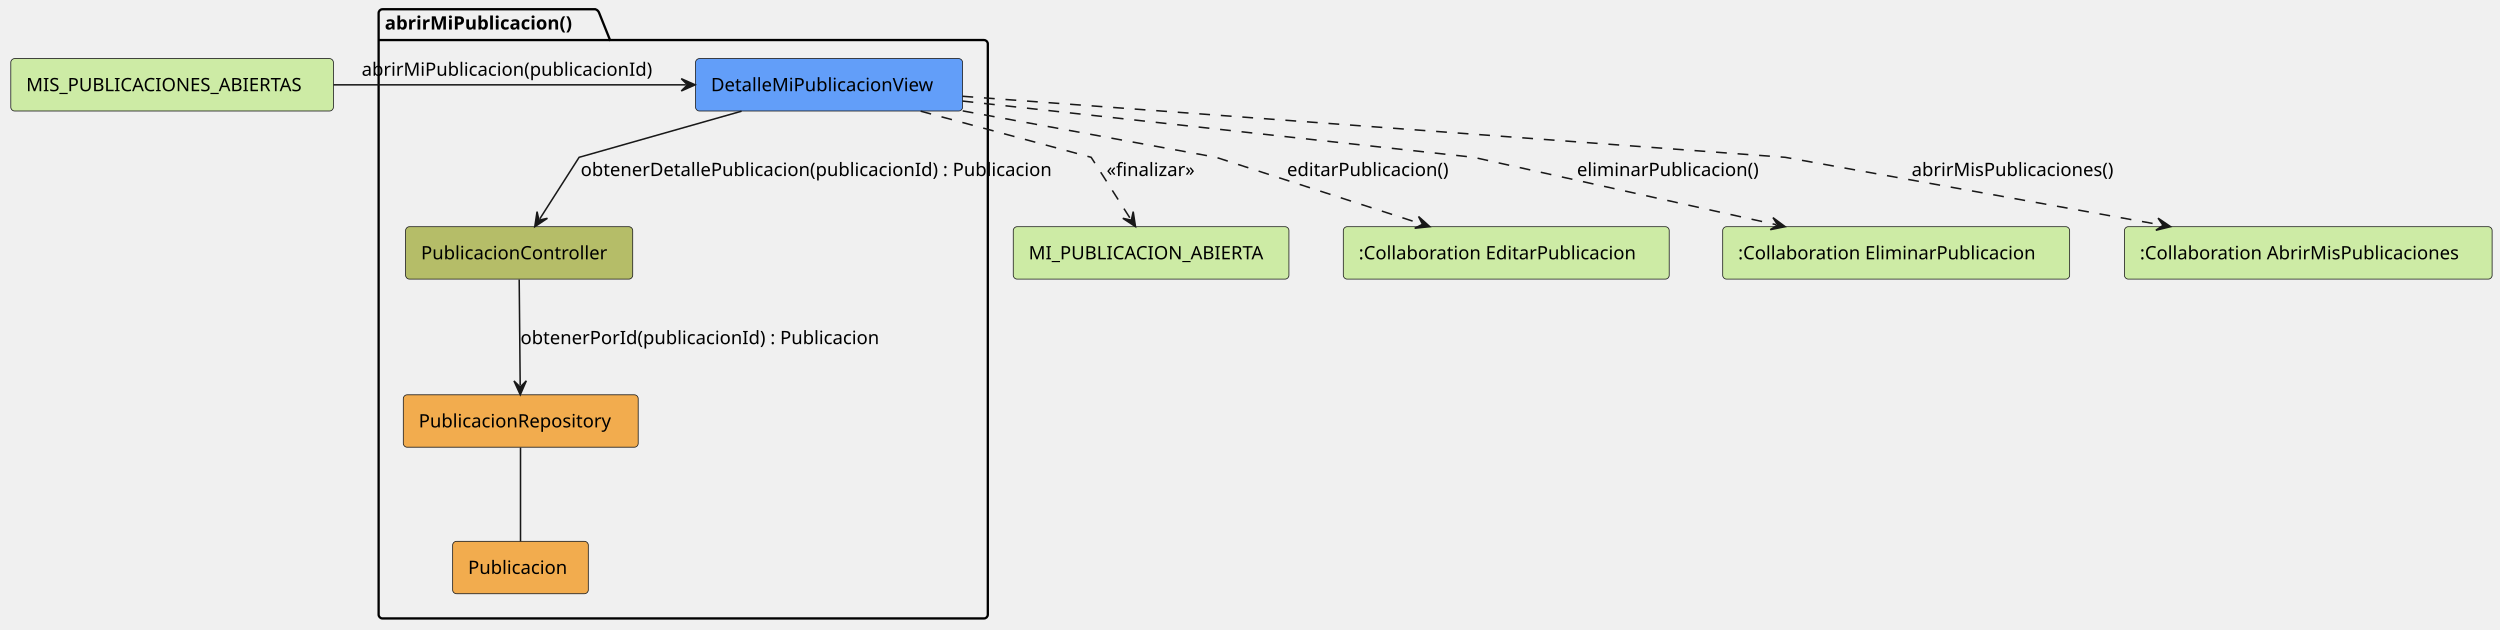
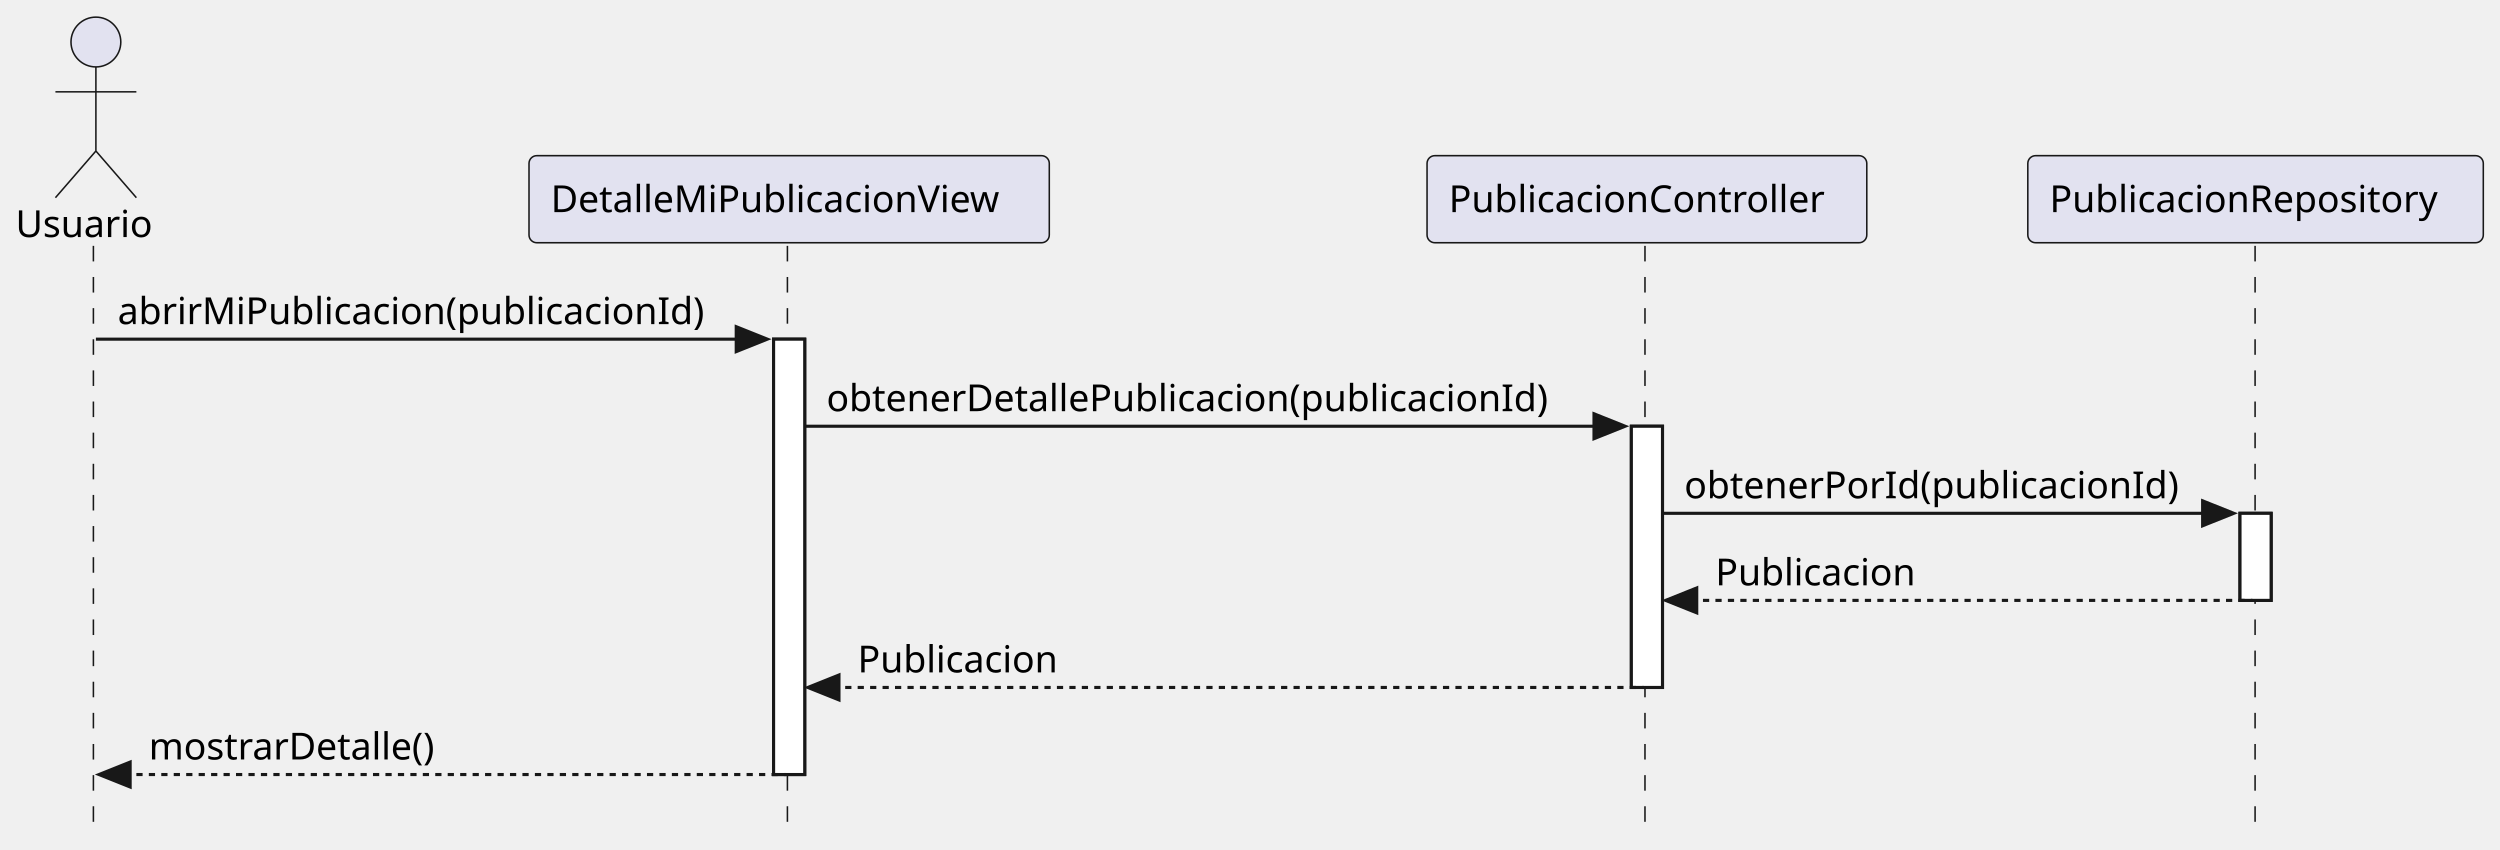
- <svg xmlns="http://www.w3.org/2000/svg" contentStyleType="text/css" data-diagram-type="DESCRIPTION" height="408px" preserveAspectRatio="none" style="width:1621px;height:408px;background:#FFFFFF;" version="1.1" viewBox="0 0 1621 408" width="1621px" zoomAndPan="magnify">
+ <svg xmlns="http://www.w3.org/2000/svg" contentStyleType="text/css" data-diagram-type="SEQUENCE" height="273px" preserveAspectRatio="none" style="width:803px;height:273px;background:#FFFFFF;" version="1.1" viewBox="0 0 803 273" width="803px" zoomAndPan="magnify">
  <defs />
  <g>
-     <g class="cluster" data-qualified-name="abrirMiPublicacion" data-source-line="10" id="ent0004">
-       <path d="M248,6 L386.039,6 A3.75,3.75 0 0 1 388.539,8.5 L395.539,25.969 L638,25.969 A2.5,2.5 0 0 1 640.5,28.469 L640.5,398.5 A2.5,2.5 0 0 1 638,401 L248,401 A2.5,2.5 0 0 1 245.5,398.5 L245.5,8.5 A2.5,2.5 0 0 1 248,6" fill="none" style="stroke:#000000;stroke-width:1.5;" />
-       <line style="stroke:#000000;stroke-width:1.5;" x1="245.5" x2="395.539" y1="25.969" y2="25.969" />
-       <text fill="#000000" font-family="sans-serif" font-size="12" font-weight="bold" lengthAdjust="spacing" textLength="137.039" x="249.5" y="19.139">abrirMiPublicacion()</text>
+     <g>
+       <rect fill="#FFFFFF" height="139.844" style="stroke:#181818;stroke-width:1;" width="10" x="248.476" y="108.938" />
    </g>
-     <g class="entity" data-qualified-name="abrirMiPublicacion.DetalleMiPublicacionView" data-source-line="11" id="ent0005">
-       <rect fill="#629EF9" height="33.969" rx="2.5" ry="2.5" style="stroke:#181818;stroke-width:0.5;" width="173.117" x="451" y="38" />
-       <text fill="#000000" font-family="sans-serif" font-size="12" lengthAdjust="spacing" textLength="153.117" x="461" y="59.139">DetalleMiPublicacionView</text>
+     <g>
+       <rect fill="#FFFFFF" height="83.906" style="stroke:#181818;stroke-width:1;" width="10" x="523.991" y="136.906" />
    </g>
-     <g class="entity" data-qualified-name="abrirMiPublicacion.PublicacionController" data-source-line="12" id="ent0006">
-       <rect fill="#B5BD68" height="33.969" rx="2.5" ry="2.5" style="stroke:#181818;stroke-width:0.5;" width="147.248" x="263" y="147" />
-       <text fill="#000000" font-family="sans-serif" font-size="12" lengthAdjust="spacing" textLength="127.248" x="273" y="168.139">PublicacionController</text>
+     <g>
+       <rect fill="#FFFFFF" height="27.969" style="stroke:#181818;stroke-width:1;" width="10" x="719.485" y="164.875" />
    </g>
-     <g class="entity" data-qualified-name="abrirMiPublicacion.PublicacionRepository" data-source-line="13" id="ent0007">
-       <rect fill="#F2AC4E" height="33.969" rx="2.5" ry="2.5" style="stroke:#181818;stroke-width:0.5;" width="152.305" x="261.5" y="256" />
-       <text fill="#000000" font-family="sans-serif" font-size="12" lengthAdjust="spacing" textLength="132.305" x="271.5" y="277.139">PublicacionRepository</text>
+     <g class="participant-lifeline" data-entity-uid="part1" data-qualified-name="Usuario" id="part1-lifeline">
+       <g>
+         <rect fill="#000000" fill-opacity="0" height="187.812" width="8" x="26.802" y="78.969" />
+         <line style="stroke:#181818;stroke-width:0.5;stroke-dasharray:5,5;" x1="30" x2="30" y1="78.969" y2="266.781" />
+       </g>
    </g>
-     <g class="entity" data-qualified-name="abrirMiPublicacion.Publicacion" data-source-line="14" id="ent0008">
-       <rect fill="#F2AC4E" height="33.969" rx="2.5" ry="2.5" style="stroke:#181818;stroke-width:0.5;" width="87.957" x="293.5" y="351" />
-       <text fill="#000000" font-family="sans-serif" font-size="12" lengthAdjust="spacing" textLength="67.957" x="303.5" y="372.139">Publicacion</text>
+     <g class="participant-lifeline" data-entity-uid="part2" data-qualified-name="View" id="part2-lifeline">
+       <g>
+         <rect fill="#000000" fill-opacity="0" height="187.812" width="8" x="249.476" y="78.969" />
+         <line style="stroke:#181818;stroke-width:0.5;stroke-dasharray:5,5;" x1="252.917" x2="252.917" y1="78.969" y2="266.781" />
+       </g>
    </g>
-     <g class="entity" data-qualified-name="MisPublicacionesAbiertas" data-source-line="7" id="ent0002">
-       <rect fill="#CDEBA5" height="33.969" rx="2.5" ry="2.5" style="stroke:#181818;stroke-width:0.5;" width="209.17" x="7" y="38" />
-       <text fill="#000000" font-family="sans-serif" font-size="12" lengthAdjust="spacing" textLength="189.17" x="17" y="59.139">MIS_PUBLICACIONES_ABIERTAS</text>
+     <g class="participant-lifeline" data-entity-uid="part3" data-qualified-name="Controller" id="part3-lifeline">
+       <g>
+         <rect fill="#000000" fill-opacity="0" height="187.812" width="8" x="524.991" y="78.969" />
+         <line style="stroke:#181818;stroke-width:0.5;stroke-dasharray:5,5;" x1="528.367" x2="528.367" y1="78.969" y2="266.781" />
+       </g>
    </g>
-     <g class="entity" data-qualified-name="MiPublicacionAbierta" data-source-line="8" id="ent0003">
-       <rect fill="#CDEBA5" height="33.969" rx="2.5" ry="2.5" style="stroke:#181818;stroke-width:0.5;" width="178.736" x="657" y="147" />
-       <text fill="#000000" font-family="sans-serif" font-size="12" lengthAdjust="spacing" textLength="158.736" x="667" y="168.139">MI_PUBLICACION_ABIERTA</text>
+     <g class="participant-lifeline" data-entity-uid="part4" data-qualified-name="Repository" id="part4-lifeline">
+       <g>
+         <rect fill="#000000" fill-opacity="0" height="187.812" width="8" x="720.485" y="78.969" />
+         <line style="stroke:#181818;stroke-width:0.5;stroke-dasharray:5,5;" x1="724.333" x2="724.333" y1="78.969" y2="266.781" />
+       </g>
    </g>
-     <g class="entity" data-qualified-name="EditarPublicacion" data-source-line="17" id="ent0009">
-       <rect fill="#CDEBA5" height="33.969" rx="2.5" ry="2.5" style="stroke:#181818;stroke-width:0.5;" width="211.315" x="871" y="147" />
-       <text fill="#000000" font-family="sans-serif" font-size="12" lengthAdjust="spacing" textLength="191.315" x="881" y="168.139">:Collaboration EditarPublicacion</text>
+     <g class="participant participant-head" data-entity-uid="part1" data-qualified-name="Usuario" id="part1-head">
+       <text fill="#000000" font-family="sans-serif" font-size="12" lengthAdjust="spacing" textLength="45.603" x="5" y="76.139">Usuario</text>
+       <ellipse cx="30.802" cy="13.5" fill="#E2E2F0" rx="8" ry="8" style="stroke:#181818;stroke-width:0.5;" />
+       <path d="M30.802,21.5 L30.802,48.5 M17.802,29.5 L43.802,29.5 M30.802,48.5 L17.802,63.5 M30.802,48.5 L43.802,63.5" fill="none" style="stroke:#181818;stroke-width:0.5;" />
    </g>
-     <g class="entity" data-qualified-name="EliminarPublicacion" data-source-line="18" id="ent0010">
-       <rect fill="#CDEBA5" height="33.969" rx="2.5" ry="2.5" style="stroke:#181818;stroke-width:0.5;" width="224.955" x="1117" y="147" />
-       <text fill="#000000" font-family="sans-serif" font-size="12" lengthAdjust="spacing" textLength="204.955" x="1127" y="168.139">:Collaboration EliminarPublicacion</text>
+     <g class="participant participant-head" data-entity-uid="part2" data-qualified-name="View" id="part2-head">
+       <rect fill="#E2E2F0" height="27.969" rx="2.5" ry="2.5" style="stroke:#181818;stroke-width:0.5;" width="167.117" x="169.917" y="50" />
+       <text fill="#000000" font-family="sans-serif" font-size="12" lengthAdjust="spacing" textLength="153.117" x="176.917" y="68.139">DetalleMiPublicacionView</text>
    </g>
-     <g class="entity" data-qualified-name="AbrirMisPublicaciones" data-source-line="19" id="ent0011">
-       <rect fill="#CDEBA5" height="33.969" rx="2.5" ry="2.5" style="stroke:#181818;stroke-width:0.5;" width="238.391" x="1377.5" y="147" />
-       <text fill="#000000" font-family="sans-serif" font-size="12" lengthAdjust="spacing" textLength="218.391" x="1387.5" y="168.139">:Collaboration AbrirMisPublicaciones</text>
+     <g class="participant participant-head" data-entity-uid="part3" data-qualified-name="Controller" id="part3-head">
+       <rect fill="#E2E2F0" height="27.969" rx="2.5" ry="2.5" style="stroke:#181818;stroke-width:0.5;" width="141.248" x="458.367" y="50" />
+       <text fill="#000000" font-family="sans-serif" font-size="12" lengthAdjust="spacing" textLength="127.248" x="465.367" y="68.139">PublicacionController</text>
    </g>
-     <g class="link" data-entity-1="ent0002" data-entity-2="ent0005" data-link-type="dependency" data-source-line="21" id="lnk12">
-       <path d="M216.26,55 C288.32,55 376.89,55 444.73,55" fill="none" id="MisPublicacionesAbiertas-to-DetalleMiPublicacionView" style="stroke:#181818;stroke-width:1;" />
-       <polygon fill="#181818" points="450.73,55,441.73,51,445.73,55,441.73,59,450.73,55" style="stroke:#181818;stroke-width:1;" />
-       <text fill="#000000" font-family="sans-serif" font-size="12" lengthAdjust="spacing" textLength="198.674" x="234.5" y="49.139">abrirMiPublicacion(publicacionId)</text>
+     <g class="participant participant-head" data-entity-uid="part4" data-qualified-name="Repository" id="part4-head">
+       <rect fill="#E2E2F0" height="27.969" rx="2.5" ry="2.5" style="stroke:#181818;stroke-width:0.5;" width="146.305" x="651.333" y="50" />
+       <text fill="#000000" font-family="sans-serif" font-size="12" lengthAdjust="spacing" textLength="132.305" x="658.333" y="68.139">PublicacionRepository</text>
    </g>
-     <g class="link" data-entity-1="ent0005" data-entity-2="ent0006" data-link-type="dependency" data-source-line="23" id="lnk13">
-       <path d="M480.84,72.09 C434.12,85.35 375.5,102 375.5,102 C375.5,102 361.531,123.844 349.981,141.915" fill="none" id="DetalleMiPublicacionView-to-PublicacionController" style="stroke:#181818;stroke-width:1;" />
-       <polygon fill="#181818" points="346.75,146.97,354.967,141.541,349.443,142.757,348.227,137.232,346.75,146.97" style="stroke:#181818;stroke-width:1;" />
-       <text fill="#000000" font-family="sans-serif" font-size="12" lengthAdjust="spacing" textLength="326.144" x="376.5" y="114.139">obtenerDetallePublicacion(publicacionId) : Publicacion</text>
+     <g>
+       <rect fill="#FFFFFF" height="139.844" style="stroke:#181818;stroke-width:1;" width="10" x="248.476" y="108.938" />
    </g>
-     <g class="link" data-entity-1="ent0006" data-entity-2="ent0007" data-link-type="dependency" data-source-line="24" id="lnk14">
-       <path d="M336.65,181.25 C336.84,201.48 337.103,229.81 337.293,249.95" fill="none" id="PublicacionController-to-PublicacionRepository" style="stroke:#181818;stroke-width:1;" />
-       <polygon fill="#181818" points="337.35,255.95,341.265,246.913,337.303,250.95,333.265,246.988,337.35,255.95" style="stroke:#181818;stroke-width:1;" />
-       <text fill="#000000" font-family="sans-serif" font-size="12" lengthAdjust="spacing" textLength="246.123" x="337.5" y="223.139">obtenerPorId(publicacionId) : Publicacion</text>
+     <g>
+       <rect fill="#FFFFFF" height="83.906" style="stroke:#181818;stroke-width:1;" width="10" x="523.991" y="136.906" />
    </g>
-     <g class="link" data-entity-1="ent0007" data-entity-2="ent0008" data-link-type="association" data-source-line="25" id="lnk15">
-       <path d="M337.5,290.2 C337.5,307.27 337.5,333.99 337.5,350.99" fill="none" id="PublicacionRepository-Publicacion" style="stroke:#181818;stroke-width:1;" />
+     <g>
+       <rect fill="#FFFFFF" height="27.969" style="stroke:#181818;stroke-width:1;" width="10" x="719.485" y="164.875" />
    </g>
-     <g class="link" data-entity-1="ent0005" data-entity-2="ent0009" data-link-type="dependency" data-source-line="27" id="lnk16">
-       <path d="M624.23,71.9 C696.78,85.19 788.5,102 788.5,102 C788.5,102 865.693,127.049 921.403,145.119" fill="none" id="DetalleMiPublicacionView-to-EditarPublicacion" style="stroke:#181818;stroke-width:1;stroke-dasharray:7,7;" />
-       <polygon fill="#181818" points="927.11,146.97,919.783,140.388,922.354,145.427,917.315,147.998,927.11,146.97" style="stroke:#181818;stroke-width:1;" />
-       <text fill="#000000" font-family="sans-serif" font-size="12" lengthAdjust="spacing" textLength="112.647" x="834.5" y="114.139">editarPublicacion()</text>
+     <g class="message" data-entity-1="part1" data-entity-2="part2" id="msg1">
+       <polygon fill="#181818" points="236.476,104.938,246.476,108.938,236.476,112.938" style="stroke:#181818;stroke-width:1;" />
+       <line style="stroke:#181818;stroke-width:1;" x1="30.802" x2="242.476" y1="108.938" y2="108.938" />
+       <text fill="#000000" font-family="sans-serif" font-size="12" lengthAdjust="spacing" textLength="198.674" x="37.802" y="104.107">abrirMiPublicacion(publicacionId)</text>
    </g>
-     <g class="link" data-entity-1="ent0005" data-entity-2="ent0010" data-link-type="dependency" data-source-line="28" id="lnk17">
-       <path d="M624.11,65.53 C746.54,79 955.5,102 955.5,102 C955.5,102 1070.473,127.596 1151.653,145.666" fill="none" id="DetalleMiPublicacionView-to-EliminarPublicacion" style="stroke:#181818;stroke-width:1;stroke-dasharray:7,7;" />
-       <polygon fill="#181818" points="1157.51,146.97,1149.594,141.11,1152.629,145.884,1147.856,148.919,1157.51,146.97" style="stroke:#181818;stroke-width:1;" />
-       <text fill="#000000" font-family="sans-serif" font-size="12" lengthAdjust="spacing" textLength="126.287" x="1022.5" y="114.139">eliminarPublicacion()</text>
+     <g class="message" data-entity-1="part2" data-entity-2="part3" id="msg2">
+       <polygon fill="#181818" points="511.991,132.906,521.991,136.906,511.991,140.906" style="stroke:#181818;stroke-width:1;" />
+       <line style="stroke:#181818;stroke-width:1;" x1="258.476" x2="517.991" y1="136.906" y2="136.906" />
+       <text fill="#000000" font-family="sans-serif" font-size="12" lengthAdjust="spacing" textLength="246.516" x="265.476" y="132.076">obtenerDetallePublicacion(publicacionId)</text>
    </g>
-     <g class="link" data-entity-1="ent0005" data-entity-2="ent0011" data-link-type="dependency" data-source-line="29" id="lnk18">
-       <path d="M624.03,62.42 C794.53,75.07 1157.5,102 1157.5,102 C1157.5,102 1301.085,127.838 1401.525,145.908" fill="none" id="DetalleMiPublicacionView-to-AbrirMisPublicaciones" style="stroke:#181818;stroke-width:1;stroke-dasharray:7,7;" />
-       <polygon fill="#181818" points="1407.43,146.97,1399.281,141.44,1402.509,146.085,1397.864,149.313,1407.43,146.97" style="stroke:#181818;stroke-width:1;" />
-       <text fill="#000000" font-family="sans-serif" font-size="12" lengthAdjust="spacing" textLength="139.066" x="1239.5" y="114.139">abrirMisPublicaciones()</text>
+     <g class="message" data-entity-1="part3" data-entity-2="part4" id="msg3">
+       <polygon fill="#181818" points="707.485,160.875,717.485,164.875,707.485,168.875" style="stroke:#181818;stroke-width:1;" />
+       <line style="stroke:#181818;stroke-width:1;" x1="533.991" x2="713.485" y1="164.875" y2="164.875" />
+       <text fill="#000000" font-family="sans-serif" font-size="12" lengthAdjust="spacing" textLength="166.494" x="540.991" y="160.045">obtenerPorId(publicacionId)</text>
    </g>
-     <g class="link" data-entity-1="ent0005" data-entity-2="ent0003" data-link-type="dependency" data-source-line="31" id="lnk19">
-       <path d="M596.96,72.09 C645.98,85.35 707.5,102 707.5,102 C707.5,102 721.469,123.844 733.019,141.915" fill="none" id="DetalleMiPublicacionView-to-MiPublicacionAbierta" style="stroke:#181818;stroke-width:1;stroke-dasharray:7,7;" />
-       <polygon fill="#181818" points="736.25,146.97,734.773,137.232,733.557,142.757,728.033,141.541,736.25,146.97" style="stroke:#181818;stroke-width:1;" />
-       <text fill="#000000" font-family="sans-serif" font-size="12" lengthAdjust="spacing" textLength="62.455" x="717.5" y="114.139">«finalizar»</text>
+     <g class="message" data-entity-1="part4" data-entity-2="part3" id="msg4">
+       <polygon fill="#181818" points="544.991,188.844,534.991,192.844,544.991,196.844" style="stroke:#181818;stroke-width:1;" />
+       <line style="stroke:#181818;stroke-width:1;stroke-dasharray:2,2;" x1="538.991" x2="723.485" y1="192.844" y2="192.844" />
+       <text fill="#000000" font-family="sans-serif" font-size="12" lengthAdjust="spacing" textLength="67.957" x="550.991" y="188.014">Publicacion</text>
+     </g>
+     <g class="message" data-entity-1="part3" data-entity-2="part2" id="msg5">
+       <polygon fill="#181818" points="269.476,216.812,259.476,220.812,269.476,224.812" style="stroke:#181818;stroke-width:1;" />
+       <line style="stroke:#181818;stroke-width:1;stroke-dasharray:2,2;" x1="263.476" x2="527.991" y1="220.812" y2="220.812" />
+       <text fill="#000000" font-family="sans-serif" font-size="12" lengthAdjust="spacing" textLength="67.957" x="275.476" y="215.982">Publicacion</text>
+     </g>
+     <g class="message" data-entity-1="part2" data-entity-2="part1" id="msg6">
+       <polygon fill="#181818" points="41.802,244.781,31.802,248.781,41.802,252.781" style="stroke:#181818;stroke-width:1;" />
+       <line style="stroke:#181818;stroke-width:1;stroke-dasharray:2,2;" x1="35.802" x2="252.476" y1="248.781" y2="248.781" />
+       <text fill="#000000" font-family="sans-serif" font-size="12" lengthAdjust="spacing" textLength="99.305" x="47.802" y="243.951">mostrarDetalle()</text>
    </g>
  </g>
</svg>
